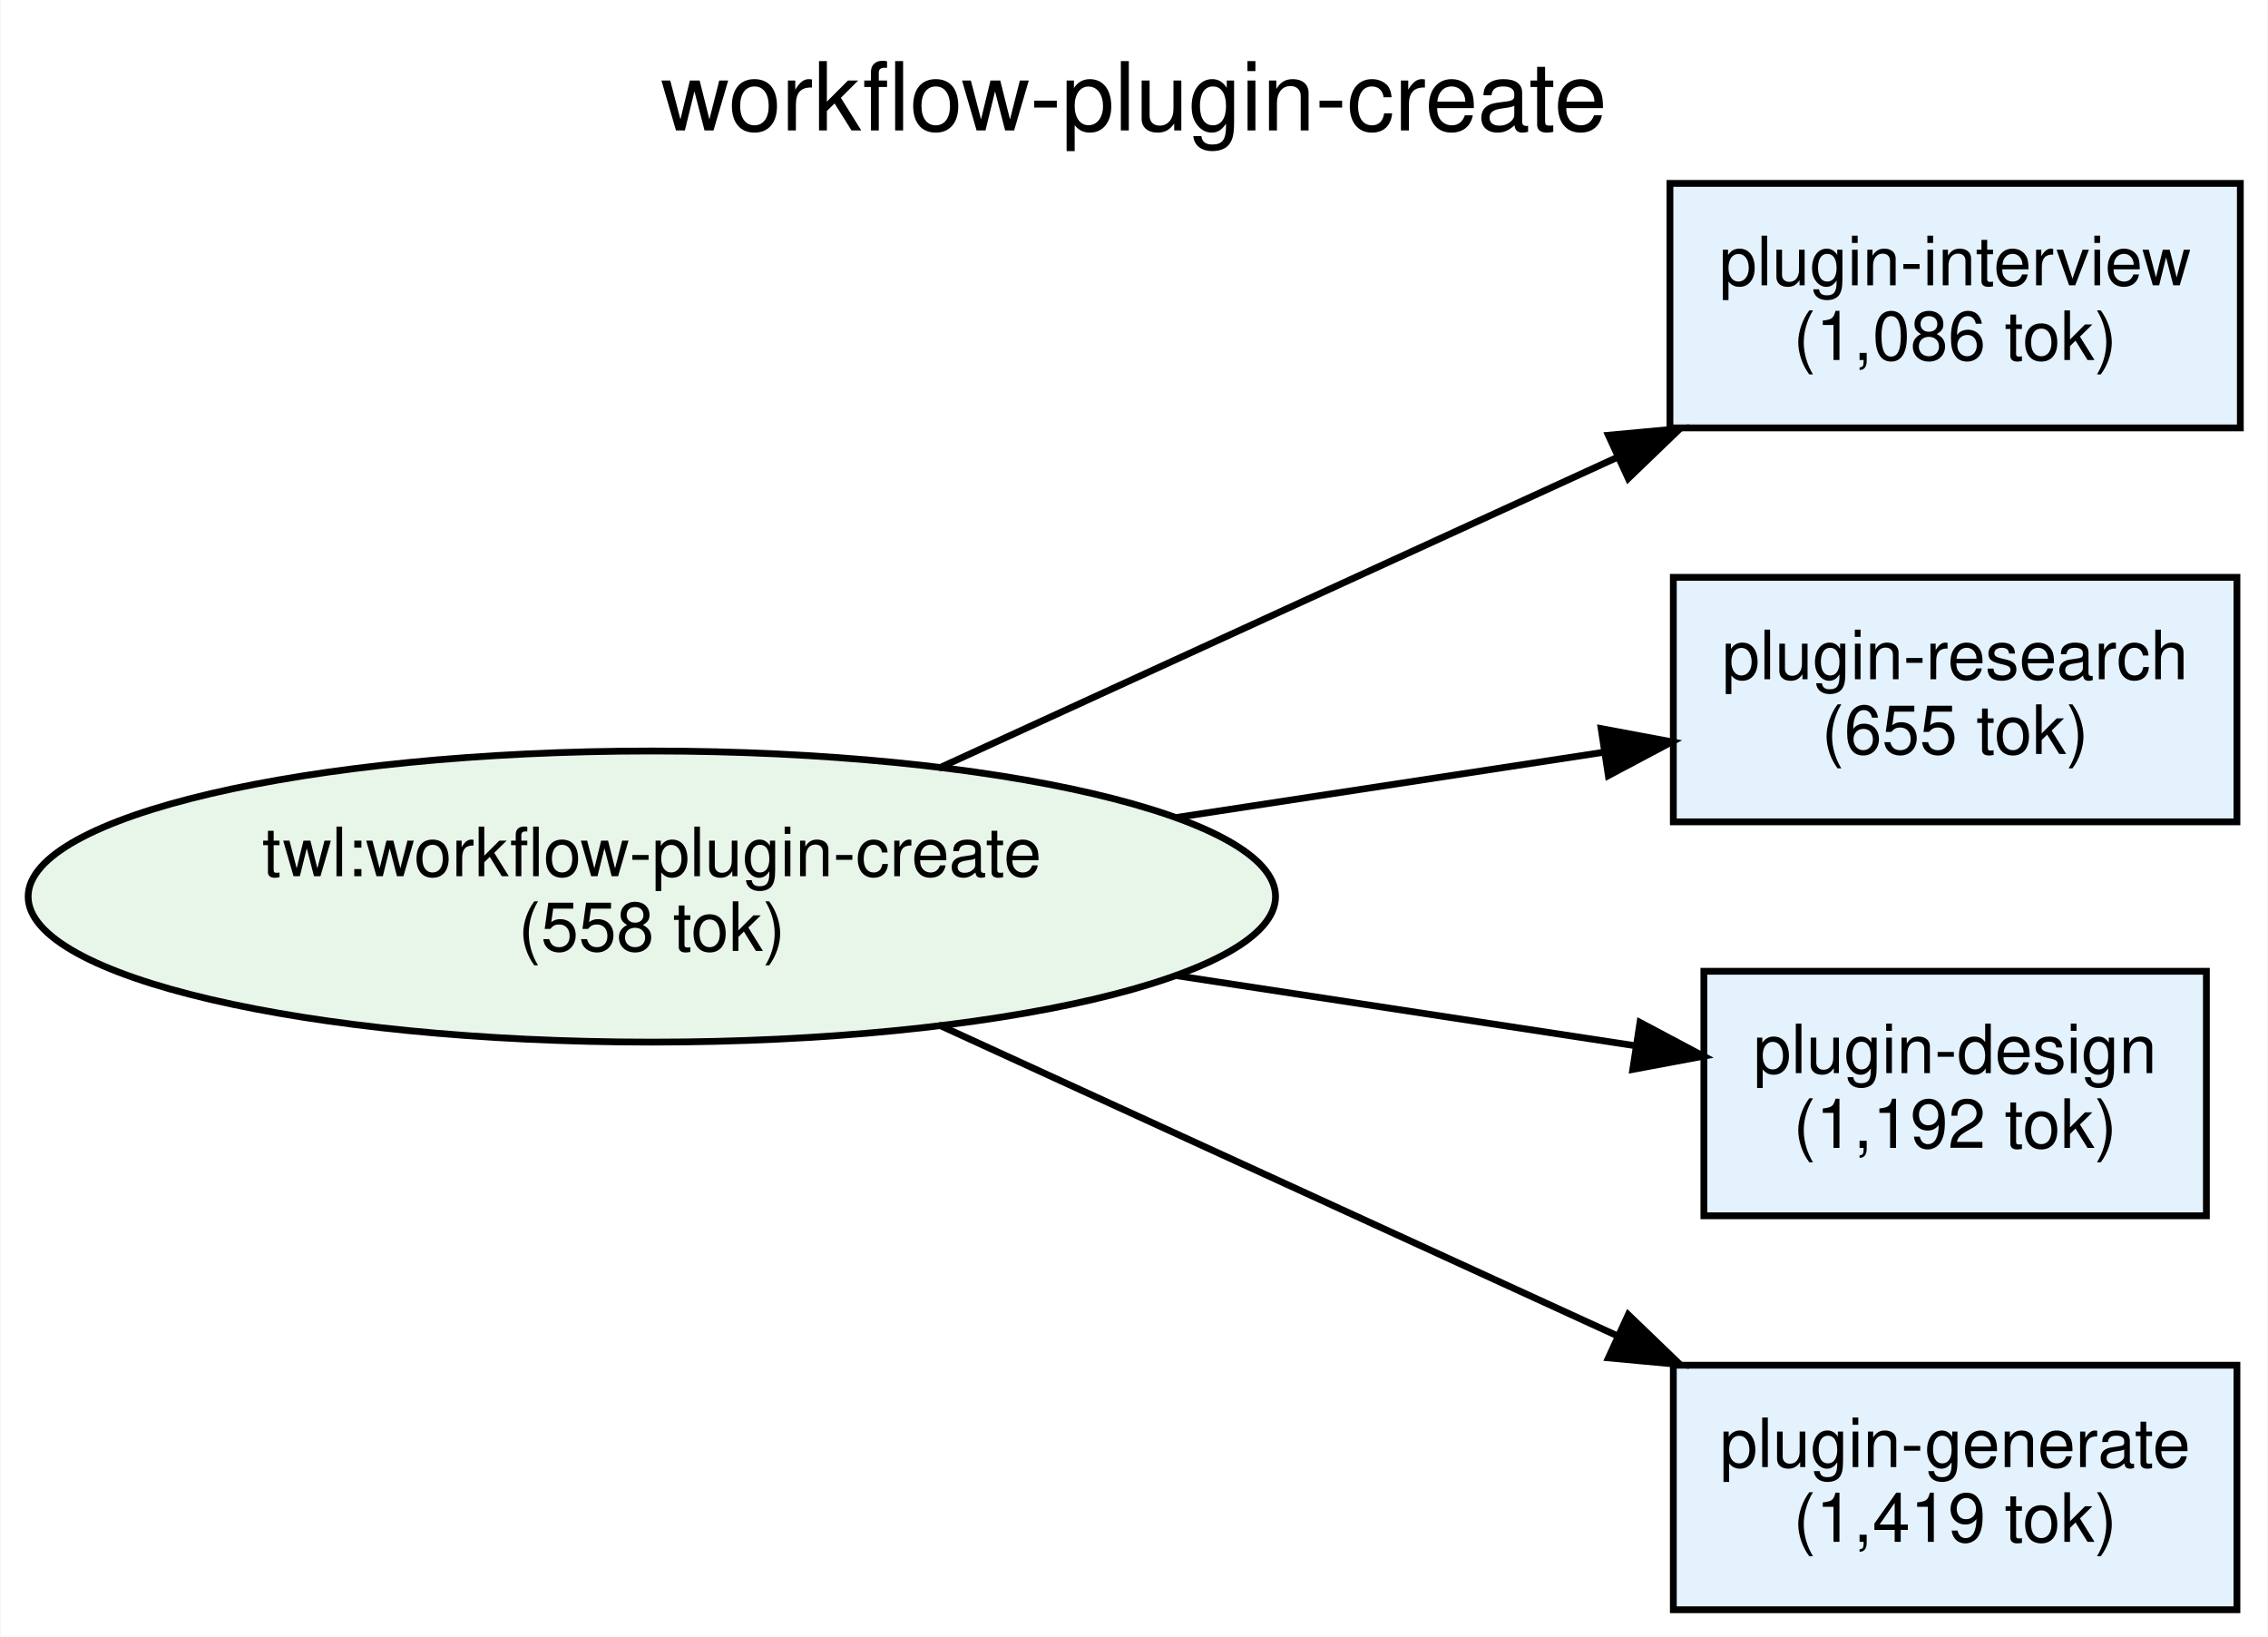
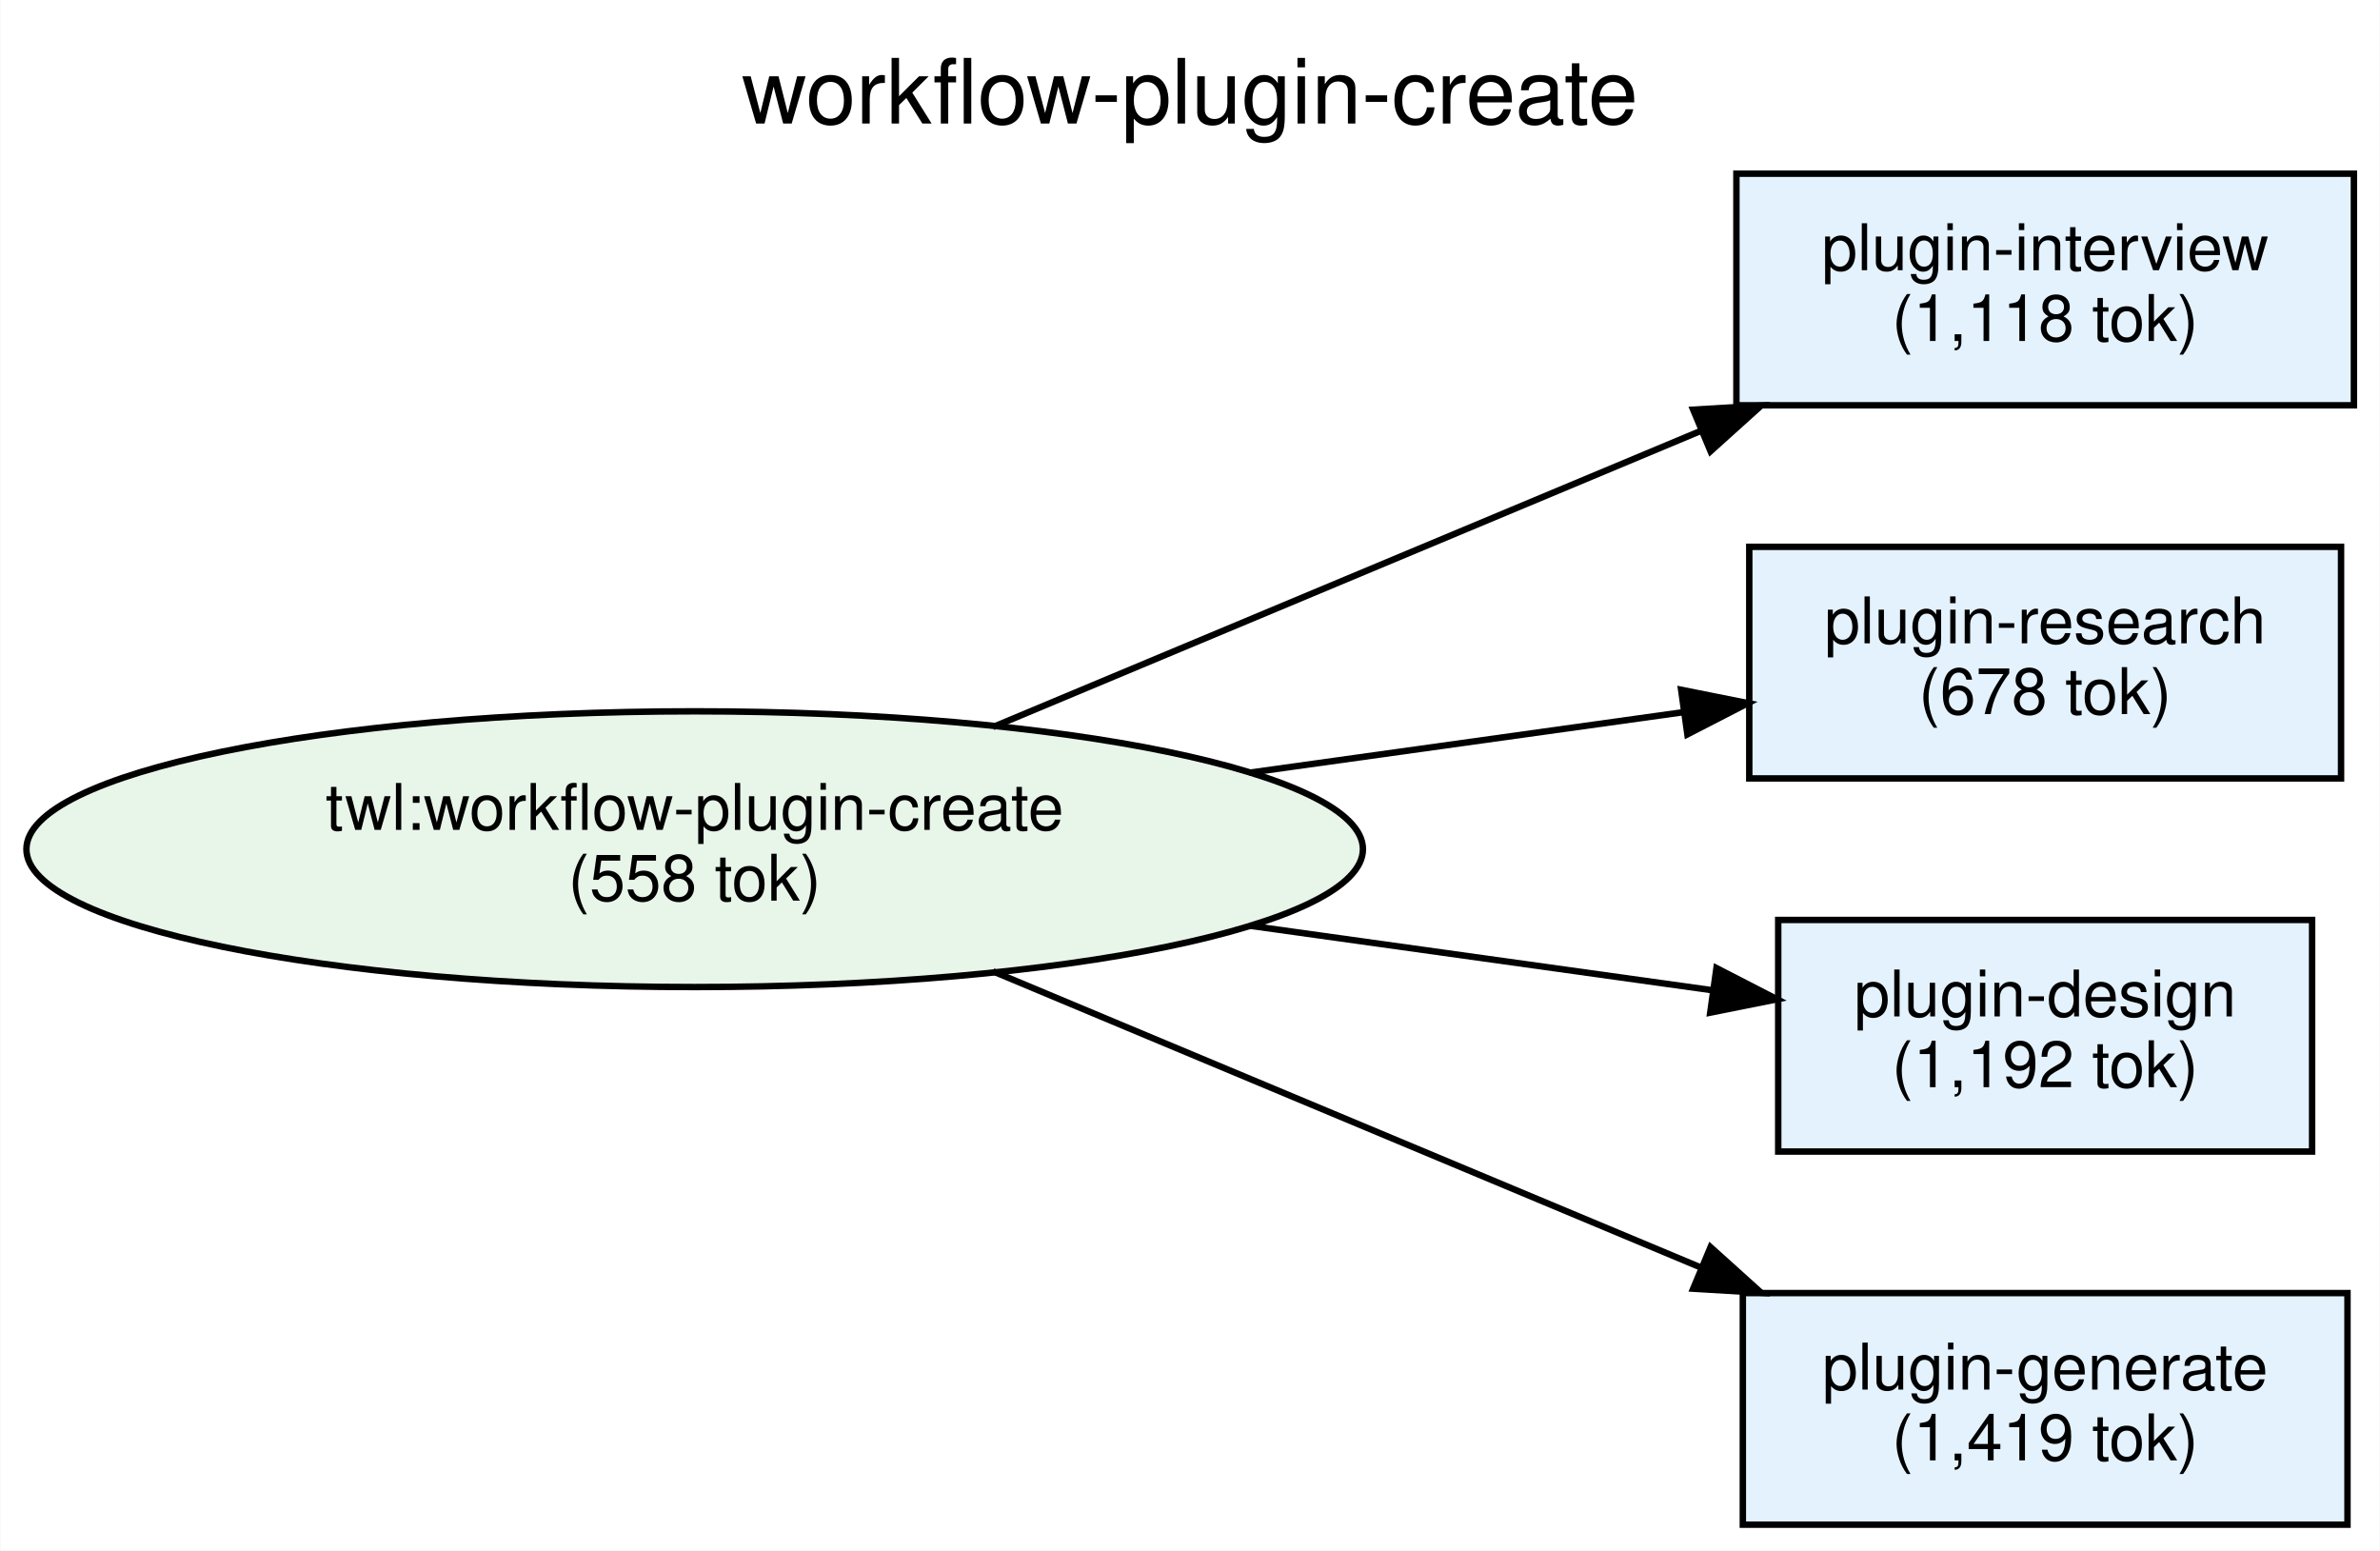
- <svg xmlns="http://www.w3.org/2000/svg" width="334pt" height="241pt" viewBox="0.00 0.00 333.85 241.00">
+ <svg xmlns="http://www.w3.org/2000/svg" width="370pt" height="241pt" viewBox="0.00 0.00 369.89 241.00">
  <g id="graph0" class="graph" transform="scale(1 1) rotate(0) translate(4 237)">
-     <polygon fill="white" stroke="transparent" points="-4,4 -4,-237 329.85,-237 329.85,4 -4,4" />
-     <text text-anchor="middle" x="162.92" y="-217.8" font-family="Helvetica,sans-Serif" font-size="14.00">workflow-plugin-create</text>
+     <polygon fill="white" stroke="transparent" points="-4,4 -4,-237 365.89,-237 365.89,4 -4,4" />
+     <text text-anchor="middle" x="180.94" y="-217.8" font-family="Helvetica,sans-Serif" font-size="14.00">workflow-plugin-create</text>
    <g id="node1" class="node">
-       <ellipse fill="#e8f5e9" stroke="black" cx="91.92" cy="-105" rx="91.85" ry="21.43" />
-       <text text-anchor="middle" x="91.92" y="-108" font-family="Helvetica,sans-Serif" font-size="10.00">twl:workflow-plugin-create</text>
-       <text text-anchor="middle" x="91.92" y="-97" font-family="Helvetica,sans-Serif" font-size="10.00">(558 tok)</text>
+       <ellipse fill="#e8f5e9" stroke="black" cx="103.94" cy="-105" rx="103.89" ry="21.43" />
+       <text text-anchor="middle" x="103.94" y="-108" font-family="Helvetica,sans-Serif" font-size="10.00">twl:workflow-plugin-create</text>
+       <text text-anchor="middle" x="103.94" y="-97" font-family="Helvetica,sans-Serif" font-size="10.00">(558 tok)</text>
    </g>
    <g id="node2" class="node">
-       <polygon fill="#e3f2fd" stroke="black" points="325.85,-210 241.85,-210 241.85,-174 325.85,-174 325.85,-210" />
-       <text text-anchor="middle" x="283.85" y="-195" font-family="Helvetica,sans-Serif" font-size="10.00">plugin-interview</text>
-       <text text-anchor="middle" x="283.85" y="-184" font-family="Helvetica,sans-Serif" font-size="10.00">(1,086 tok)</text>
+       <polygon fill="#e3f2fd" stroke="black" points="361.89,-210 265.89,-210 265.89,-174 361.89,-174 361.89,-210" />
+       <text text-anchor="middle" x="313.89" y="-195" font-family="Helvetica,sans-Serif" font-size="10.00">plugin-interview</text>
+       <text text-anchor="middle" x="313.89" y="-184" font-family="Helvetica,sans-Serif" font-size="10.00">(1,118 tok)</text>
    </g>
    <g id="edge1" class="edge">
-       <path fill="none" stroke="black" d="M134.13,-123.88C163.5,-137.33 203.09,-155.46 234.04,-169.64" />
-       <polygon fill="black" stroke="black" points="232.79,-172.92 243.34,-173.9 235.71,-166.56 232.79,-172.92" />
+       <path fill="none" stroke="black" d="M150.32,-123.99C182.76,-137.56 226.51,-155.86 260.45,-170.06" />
+       <polygon fill="black" stroke="black" points="259.17,-173.32 269.74,-173.95 261.87,-166.86 259.17,-173.32" />
    </g>
    <g id="node3" class="node">
-       <polygon fill="#e3f2fd" stroke="black" points="325.35,-152 242.35,-152 242.35,-116 325.35,-116 325.35,-152" />
-       <text text-anchor="middle" x="283.85" y="-137" font-family="Helvetica,sans-Serif" font-size="10.00">plugin-research</text>
-       <text text-anchor="middle" x="283.85" y="-126" font-family="Helvetica,sans-Serif" font-size="10.00">(655 tok)</text>
+       <polygon fill="#e3f2fd" stroke="black" points="359.89,-152 267.89,-152 267.89,-116 359.89,-116 359.89,-152" />
+       <text text-anchor="middle" x="313.89" y="-137" font-family="Helvetica,sans-Serif" font-size="10.00">plugin-research</text>
+       <text text-anchor="middle" x="313.89" y="-126" font-family="Helvetica,sans-Serif" font-size="10.00">(678 tok)</text>
    </g>
    <g id="edge2" class="edge">
-       <path fill="none" stroke="black" d="M169.08,-116.63C190.25,-119.86 212.72,-123.29 232.05,-126.24" />
-       <polygon fill="black" stroke="black" points="231.72,-129.73 242.14,-127.78 232.78,-122.81 231.72,-129.73" />
+       <path fill="none" stroke="black" d="M190.12,-116.88C212.86,-120.05 236.85,-123.39 257.52,-126.28" />
+       <polygon fill="black" stroke="black" points="257.3,-129.78 267.69,-127.7 258.27,-122.85 257.3,-129.78" />
    </g>
    <g id="node4" class="node">
-       <polygon fill="#e3f2fd" stroke="black" points="320.85,-94 246.85,-94 246.85,-58 320.85,-58 320.85,-94" />
-       <text text-anchor="middle" x="283.85" y="-79" font-family="Helvetica,sans-Serif" font-size="10.00">plugin-design</text>
-       <text text-anchor="middle" x="283.85" y="-68" font-family="Helvetica,sans-Serif" font-size="10.00">(1,192 tok)</text>
+       <polygon fill="#e3f2fd" stroke="black" points="355.39,-94 272.39,-94 272.39,-58 355.39,-58 355.39,-94" />
+       <text text-anchor="middle" x="313.89" y="-79" font-family="Helvetica,sans-Serif" font-size="10.00">plugin-design</text>
+       <text text-anchor="middle" x="313.89" y="-68" font-family="Helvetica,sans-Serif" font-size="10.00">(1,192 tok)</text>
    </g>
    <g id="edge3" class="edge">
-       <path fill="none" stroke="black" d="M169.08,-93.37C192.03,-89.87 216.51,-86.13 236.86,-83.02" />
-       <polygon fill="black" stroke="black" points="237.44,-86.47 246.8,-81.5 236.38,-79.55 237.44,-86.47" />
+       <path fill="none" stroke="black" d="M190.12,-93.12C214.62,-89.7 240.56,-86.09 262.25,-83.06" />
+       <polygon fill="black" stroke="black" points="262.79,-86.52 272.21,-81.67 261.82,-79.59 262.79,-86.52" />
    </g>
    <g id="node5" class="node">
-       <polygon fill="#e3f2fd" stroke="black" points="325.35,-36 242.35,-36 242.35,0 325.35,0 325.35,-36" />
-       <text text-anchor="middle" x="283.85" y="-21" font-family="Helvetica,sans-Serif" font-size="10.00">plugin-generate</text>
-       <text text-anchor="middle" x="283.85" y="-10" font-family="Helvetica,sans-Serif" font-size="10.00">(1,419 tok)</text>
+       <polygon fill="#e3f2fd" stroke="black" points="360.89,-36 266.89,-36 266.89,0 360.89,0 360.89,-36" />
+       <text text-anchor="middle" x="313.89" y="-21" font-family="Helvetica,sans-Serif" font-size="10.00">plugin-generate</text>
+       <text text-anchor="middle" x="313.89" y="-10" font-family="Helvetica,sans-Serif" font-size="10.00">(1,419 tok)</text>
    </g>
    <g id="edge4" class="edge">
-       <path fill="none" stroke="black" d="M134.13,-86.12C163.5,-72.67 203.09,-54.54 234.04,-40.36" />
-       <polygon fill="black" stroke="black" points="235.71,-43.44 243.34,-36.1 232.79,-37.08 235.71,-43.44" />
+       <path fill="none" stroke="black" d="M150.32,-86.01C182.76,-72.44 226.51,-54.14 260.45,-39.94" />
+       <polygon fill="black" stroke="black" points="261.87,-43.14 269.74,-36.05 259.17,-36.68 261.87,-43.14" />
    </g>
  </g>
</svg>
